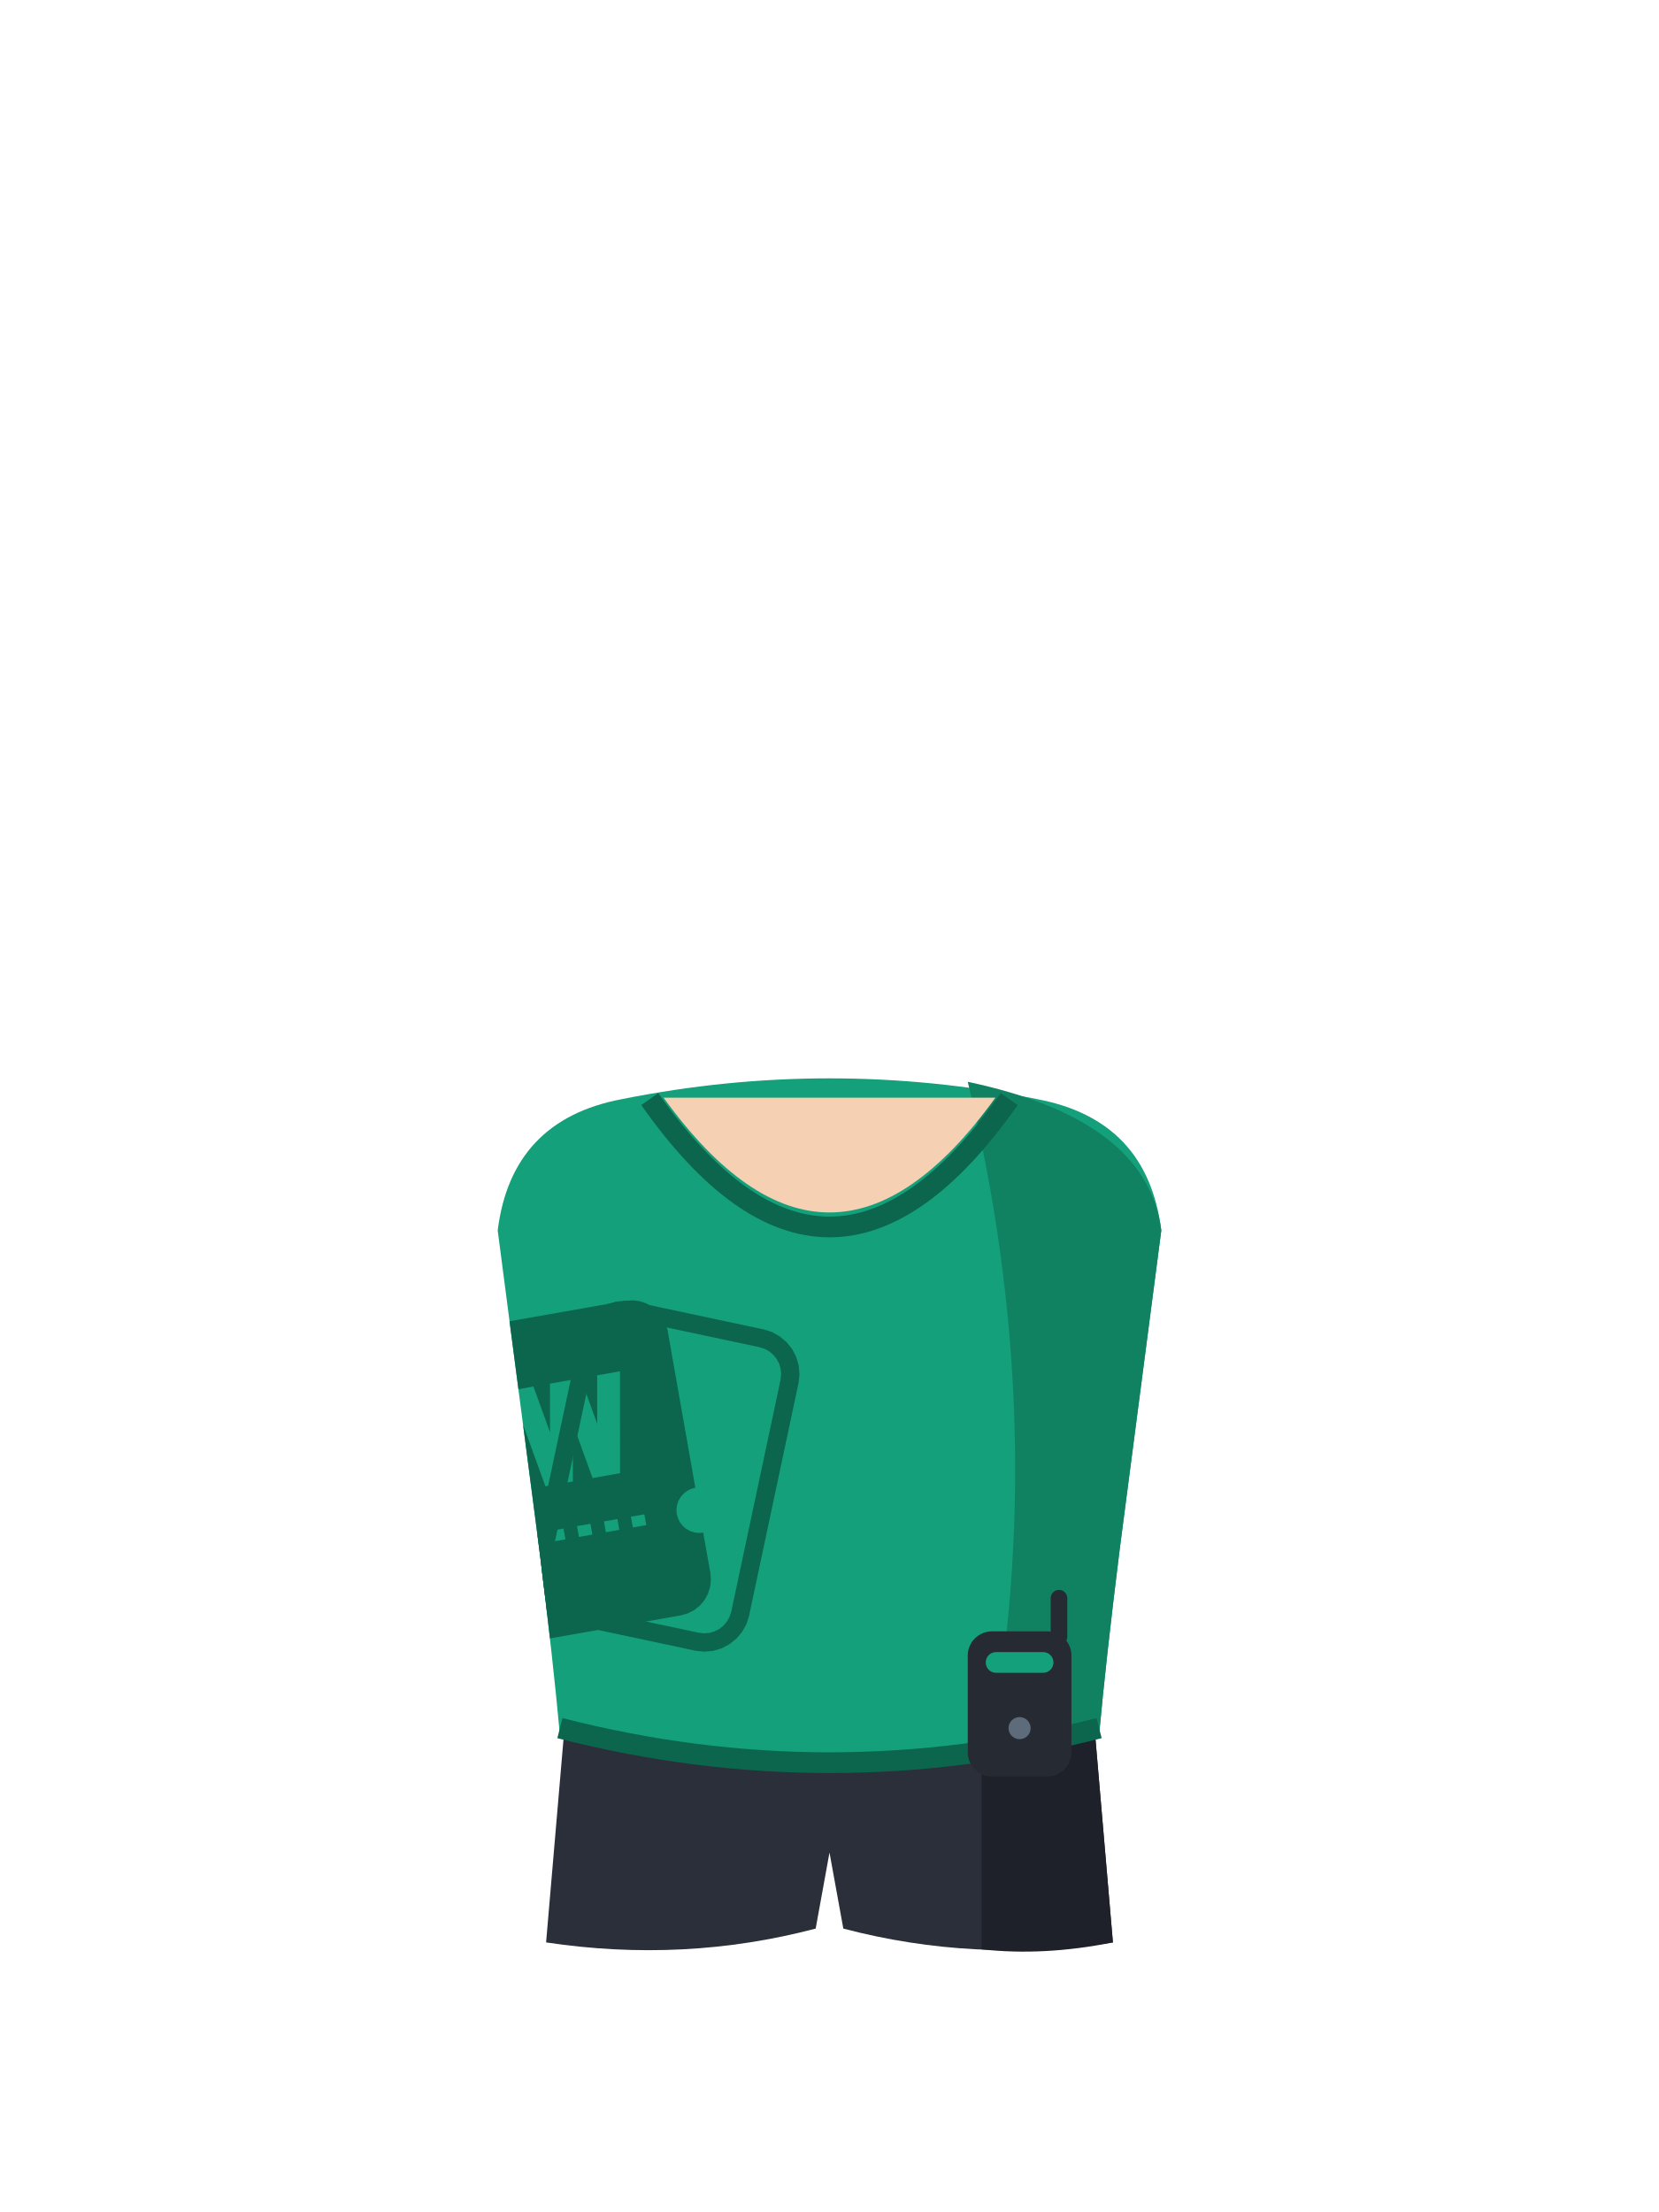
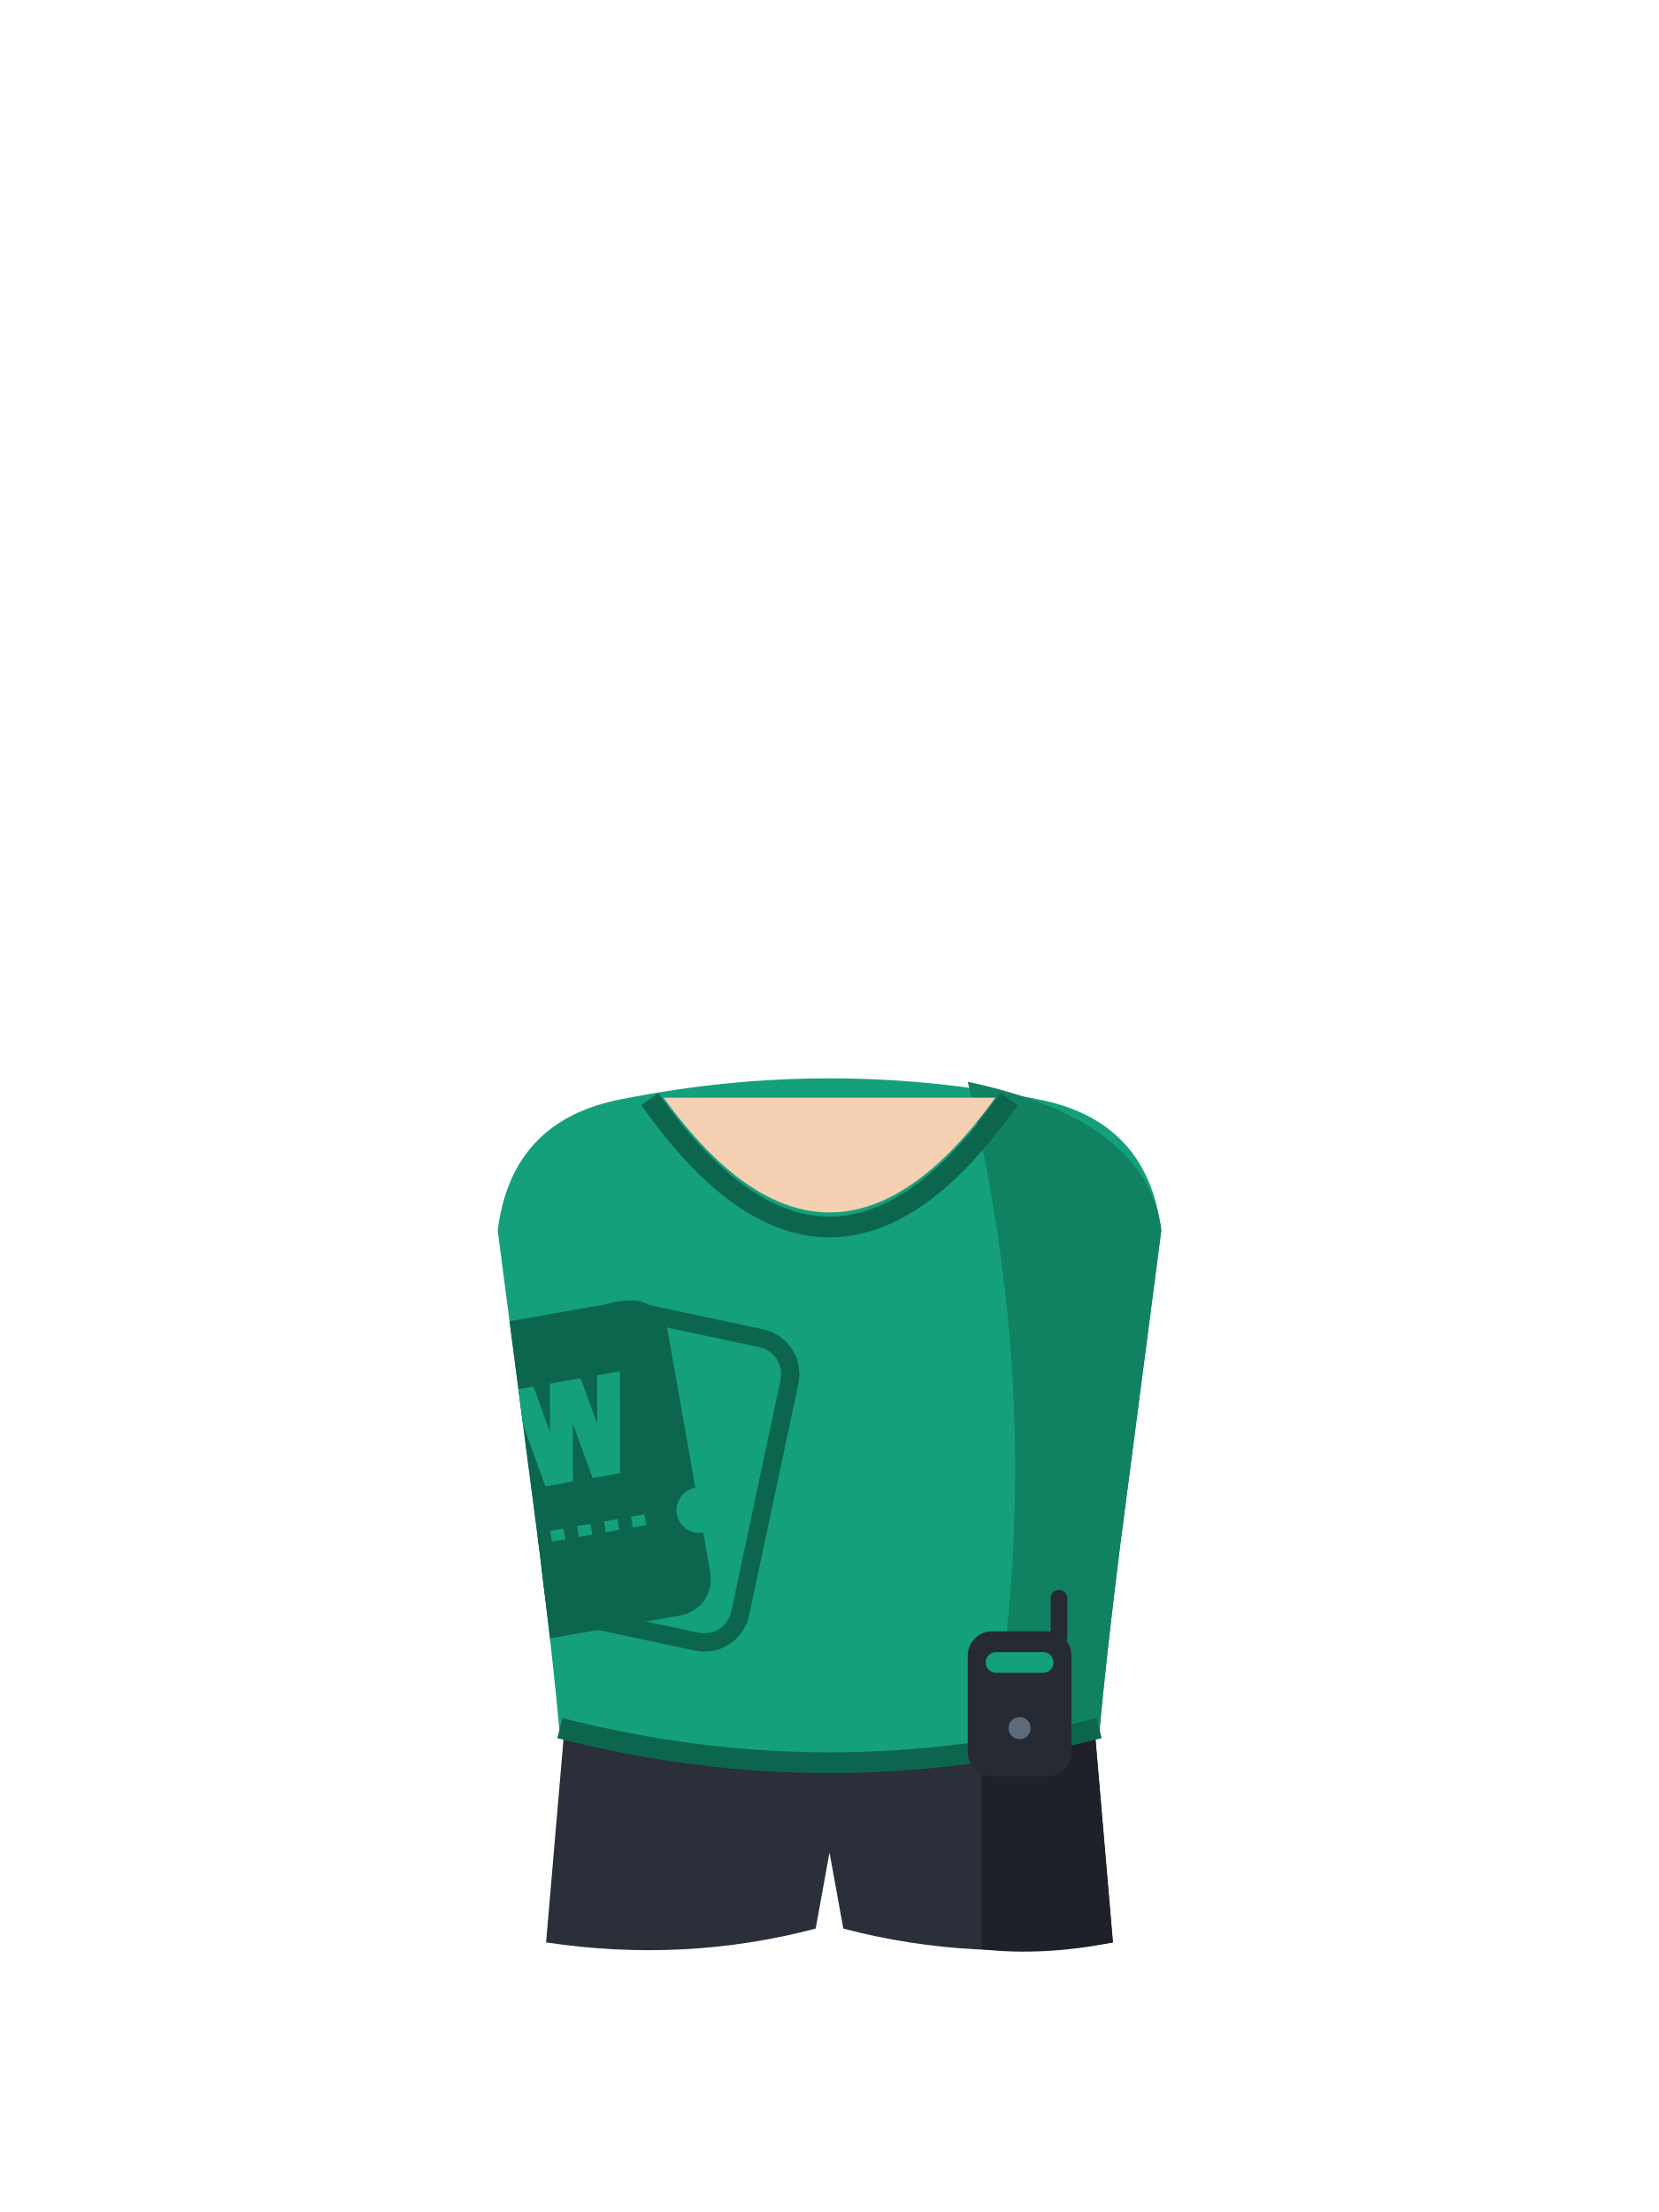
<svg xmlns="http://www.w3.org/2000/svg" viewBox="0 0 240 320">
  <path d="M 82 246 L 158 246 L 161 281 Q 141 284 122 279 L 120 268 L 118 279 Q 99 284 79 281 Z" fill="#2B2F3A" />
  <path d="M 142 246 L 158 246 L 161 281 Q 151 283 142 282 Z" fill="#1E2129" />
  <path d="M 90 159 Q 120 153 150 159 Q 166 162 168 178 L 162 224 Q 160 240 159 251 Q 120 259 81 251 Q 80 240 78 224 L 72 178 Q 74 162 90 159 Z" fill="#14A07A" />
  <path d="M 140 156.5 Q 166 162 168 178 L 162 224 Q 160 240 159 251 Q 151 253 143 254 Q 152 206 140 156.5 Z" fill="#108262" />
  <path d="M 96 158.8 Q 120 192 144 158.8 Z" fill="#F5D0B2" />
  <path d="M 94 159 Q 120 196 146 159" fill="none" stroke="#0B664D" stroke-width="3" />
  <path d="M 81 250 Q 120 260 159 250" fill="none" stroke="#0B664D" stroke-width="3" />
-   <path d="M 114.33 198.83 L 114.24 197.8 L 113.96 196.81 L 113.48 195.89 L 112.83 195.08 L 112.04 194.41 L 111.14 193.91 L 110.15 193.6 L 91.43 189.62 L 90.4 189.5 L 89.37 189.59 L 88.37 189.88 L 87.45 190.35 L 86.65 191 L 85.98 191.79 L 85.48 192.7 L 85.17 193.68 L 78.27 226.14 L 78.48 227.92 L 78.71 229.82 L 78.9 231.4 L 79.41 232.04 L 80.2 232.7 L 81.11 233.2 L 82.1 233.52 L 100.82 237.5 L 101.85 237.61 L 102.88 237.52 L 103.87 237.24 L 104.79 236.76 L 105.6 236.11 L 106.27 235.32 L 106.77 234.42 L 107.08 233.43 L 114.22 199.86 Z" fill="#14A07A" />
-   <path d="M 115.55 197.56 L 115.19 196.31 L 114.59 195.16 L 113.78 194.15 L 112.79 193.32 L 111.66 192.69 L 110.49 192.32 L 91.64 188.31 L 90.42 188.18 L 89.13 188.29 L 87.88 188.65 L 86.73 189.24 L 85.72 190.05 L 84.89 191.04 L 84.26 192.17 L 83.89 193.35 L 77.76 222.17 L 78 224 L 78.25 225.98 L 78.48 227.92 L 78.71 229.82 L 78.94 231.69 L 79.15 233.51 L 79.16 233.55 L 79.45 233.8 L 80.59 234.42 L 81.76 234.79 L 100.61 238.8 L 101.83 238.94 L 103.12 238.83 L 104.36 238.47 L 105.51 237.87 L 106.53 237.06 L 107.36 236.07 L 107.99 234.94 L 108.36 233.77 L 115.52 200.07 L 115.66 198.85 Z M 105.55 233.89 L 105.17 234.57 L 104.67 235.16 L 104.07 235.65 L 103.38 236 L 102.64 236.22 L 101.86 236.29 L 101.03 236.19 L 82.43 232.24 L 81.63 231.99 L 80.96 231.61 L 80.36 231.11 L 79.88 230.51 L 79.52 229.82 L 79.31 229.07 L 79.24 228.3 L 79.33 227.47 L 86.44 194.02 L 86.7 193.22 L 87.07 192.54 L 87.57 191.95 L 88.18 191.47 L 88.86 191.11 L 89.61 190.9 L 90.38 190.83 L 91.22 190.92 L 109.81 194.88 L 110.61 195.13 L 111.29 195.5 L 111.88 196 L 112.37 196.61 L 112.72 197.3 L 112.94 198.04 L 113 198.81 L 112.91 199.65 L 105.8 233.09 Z" fill="#0B664D" />
-   <path d="M 94.41 189.06 L 93.5 188.56 L 92.52 188.23 L 91.49 188.11 L 90.46 188.19 L 73.71 191.14 L 75 200.97 L 77.17 200.58 L 79.57 207.2 L 79.56 200.16 L 84 199.38 L 86.4 205.99 L 86.39 198.96 L 89.69 198.38 L 89.7 213.12 L 85.72 213.82 L 82.87 205.95 L 82.88 214.32 L 78.9 215.02 L 75.67 206.11 L 78 224 L 78.25 225.98 L 78.48 227.92 L 78.71 229.82 L 78.94 231.69 L 79.15 233.51 L 79.36 235.3 L 79.56 237.02 L 98.48 233.69 L 99.48 233.41 L 100.4 232.94 L 101.22 232.3 L 101.89 231.52 L 102.4 230.61 L 102.72 229.63 L 102.84 228.6 L 102.77 227.57 L 101.73 221.72 L 101.09 221.77 L 100.45 221.69 L 99.83 221.49 L 99.27 221.17 L 98.78 220.75 L 98.38 220.24 L 98.09 219.67 L 97.91 219.04 L 97.86 218.4 L 97.94 217.76 L 98.14 217.14 L 98.46 216.58 L 98.88 216.09 L 99.39 215.69 L 99.97 215.39 L 100.59 215.22 L 96.58 192.47 L 96.3 191.47 L 95.83 190.55 L 95.19 189.74 Z M 93.5 220.63 L 91.55 220.97 L 91.27 219.41 L 93.22 219.07 Z M 89.6 221.31 L 87.65 221.66 L 87.37 220.1 L 89.32 219.75 Z M 85.7 222 L 83.75 222.34 L 83.47 220.78 L 85.42 220.44 Z M 81.52 221.13 L 81.8 222.69 L 79.85 223.03 L 79.57 221.47 Z" fill="#0B664D" />
+   <path d="M 114.33 198.83 L 114.22 199.86 L 107.08 233.43 L 106.77 234.42 L 106.27 235.32 L 105.6 236.11 L 104.79 236.76 L 103.87 237.24 L 102.88 237.52 L 101.85 237.61 L 100.82 237.5 L 82.1 233.52 L 81.11 233.2 L 80.2 232.7 L 79.41 232.04 L 78.9 231.4 L 78.71 229.82 L 78.48 227.92 L 78.27 226.14 L 85.17 193.68 L 85.48 192.7 L 85.98 191.79 L 86.65 191 L 87.45 190.35 L 88.37 189.88 L 89.37 189.59 L 90.4 189.5 L 91.43 189.62 L 110.15 193.6 L 111.14 193.91 L 112.04 194.41 L 112.83 195.08 L 113.48 195.89 L 113.96 196.81 L 114.24 197.8 Z" fill="#14A07A" />
+   <path d="M 115.55 197.56 L 115.66 198.85 L 115.52 200.07 L 108.36 233.77 L 107.99 234.94 L 107.36 236.07 L 106.53 237.06 L 105.51 237.87 L 104.36 238.47 L 103.12 238.83 L 101.83 238.94 L 100.61 238.8 L 81.76 234.79 L 80.59 234.42 L 79.45 233.8 L 79.16 233.55 L 79.15 233.51 L 78.94 231.69 L 78.71 229.82 L 78.48 227.92 L 78.25 225.98 L 78 224 L 77.76 222.17 L 83.89 193.35 L 84.26 192.17 L 84.89 191.04 L 85.72 190.05 L 86.73 189.24 L 87.88 188.65 L 89.13 188.29 L 90.42 188.18 L 91.64 188.31 L 110.49 192.32 L 111.66 192.69 L 112.79 193.32 L 113.78 194.15 L 114.59 195.16 L 115.19 196.31 Z M 105.55 233.89 L 105.8 233.09 L 112.91 199.65 L 113 198.81 L 112.94 198.04 L 112.72 197.3 L 112.37 196.61 L 111.88 196 L 111.29 195.5 L 110.61 195.13 L 109.81 194.88 L 91.22 190.92 L 90.38 190.83 L 89.61 190.9 L 88.86 191.11 L 88.18 191.47 L 87.57 191.95 L 87.07 192.54 L 86.7 193.22 L 86.44 194.02 L 79.33 227.47 L 79.24 228.3 L 79.31 229.07 L 79.52 229.82 L 79.88 230.51 L 80.36 231.11 L 80.96 231.61 L 81.63 231.99 L 82.43 232.24 L 101.03 236.19 L 101.86 236.29 L 102.64 236.22 L 103.38 236 L 104.07 235.65 L 104.67 235.16 L 105.17 234.57 Z" fill="#0B664D" />
+   <path d="M 96.3 191.47 L 96.58 192.47 L 102.77 227.57 L 102.84 228.6 L 102.72 229.63 L 102.4 230.61 L 101.89 231.52 L 101.22 232.3 L 100.4 232.94 L 99.48 233.41 L 98.48 233.69 L 79.56 237.02 L 79.36 235.3 L 79.15 233.51 L 78.94 231.69 L 78.71 229.82 L 78.48 227.92 L 78.25 225.98 L 78 224 L 73.71 191.14 L 90.46 188.19 L 91.49 188.11 L 92.52 188.23 L 93.5 188.56 L 94.41 189.06 L 95.19 189.74 L 95.83 190.55 Z" fill="#0B664D" />
+   <path d="M 103.94 216.7 L 104.24 217.27 L 104.41 217.9 L 104.46 218.54 L 104.38 219.18 L 104.18 219.8 L 103.86 220.36 L 103.44 220.85 L 102.93 221.25 L 102.36 221.55 L 101.73 221.72 L 101.09 221.77 L 100.45 221.69 L 99.83 221.49 L 99.27 221.17 L 98.78 220.75 L 98.38 220.24 L 98.09 219.67 L 97.91 219.04 L 97.86 218.4 L 97.94 217.76 L 98.14 217.14 L 98.46 216.58 L 98.88 216.09 L 99.39 215.69 L 99.97 215.39 L 100.59 215.22 L 101.23 215.17 L 101.88 215.25 L 102.49 215.45 L 103.05 215.77 L 103.54 216.19 Z" fill="#14A07A" />
+   <path d="M 93.5 220.63 L 91.55 220.97 L 91.27 219.41 L 93.22 219.07 Z M 89.6 221.31 L 87.65 221.66 L 87.37 220.1 L 89.32 219.75 Z M 85.7 222 L 83.75 222.34 L 83.47 220.78 L 85.42 220.44 Z M 81.52 221.13 L 81.8 222.69 L 79.85 223.03 L 79.57 221.47 Z" fill="#14A07A" />
+   <path d="M 85.72 213.82 L 82.87 205.95 L 82.88 214.32 L 78.9 215.02 L 75.67 206.11 L 75 200.97 L 77.17 200.58 L 79.57 207.2 L 79.56 200.16 L 84 199.38 L 86.4 205.99 L 86.39 198.96 L 89.69 198.38 L 89.7 213.12 Z" fill="#14A07A" />
  <path d="M 143.5 236 L 151.5 236 C 153.43 236 155 237.57 155 239.5 L 155 253.5 C 155 255.43 153.43 257 151.5 257 L 143.5 257 C 141.57 257 140 255.43 140 253.5 L 140 239.5 C 140 237.57 141.57 236 143.5 236 Z" fill="#262A33" />
  <path d="M 144.1 239 L 150.9 239 C 151.73 239 152.4 239.67 152.4 240.5 L 152.4 240.5 C 152.4 241.33 151.73 242 150.9 242 L 144.1 242 C 143.27 242 142.6 241.33 142.6 240.5 L 142.6 240.5 C 142.6 239.67 143.27 239 144.1 239 Z" fill="#14A07A" />
  <circle cx="147.5" cy="250" r="1.6" fill="#5E6B7A" />
  <path d="M 153.2 230 L 153.2 230 C 153.86 230 154.4 230.54 154.4 231.2 L 154.4 236.8 C 154.4 237.46 153.86 238 153.2 238 L 153.2 238 C 152.54 238 152 237.46 152 236.8 L 152 231.2 C 152 230.54 152.54 230 153.2 230 Z" fill="#262A33" />
</svg>
